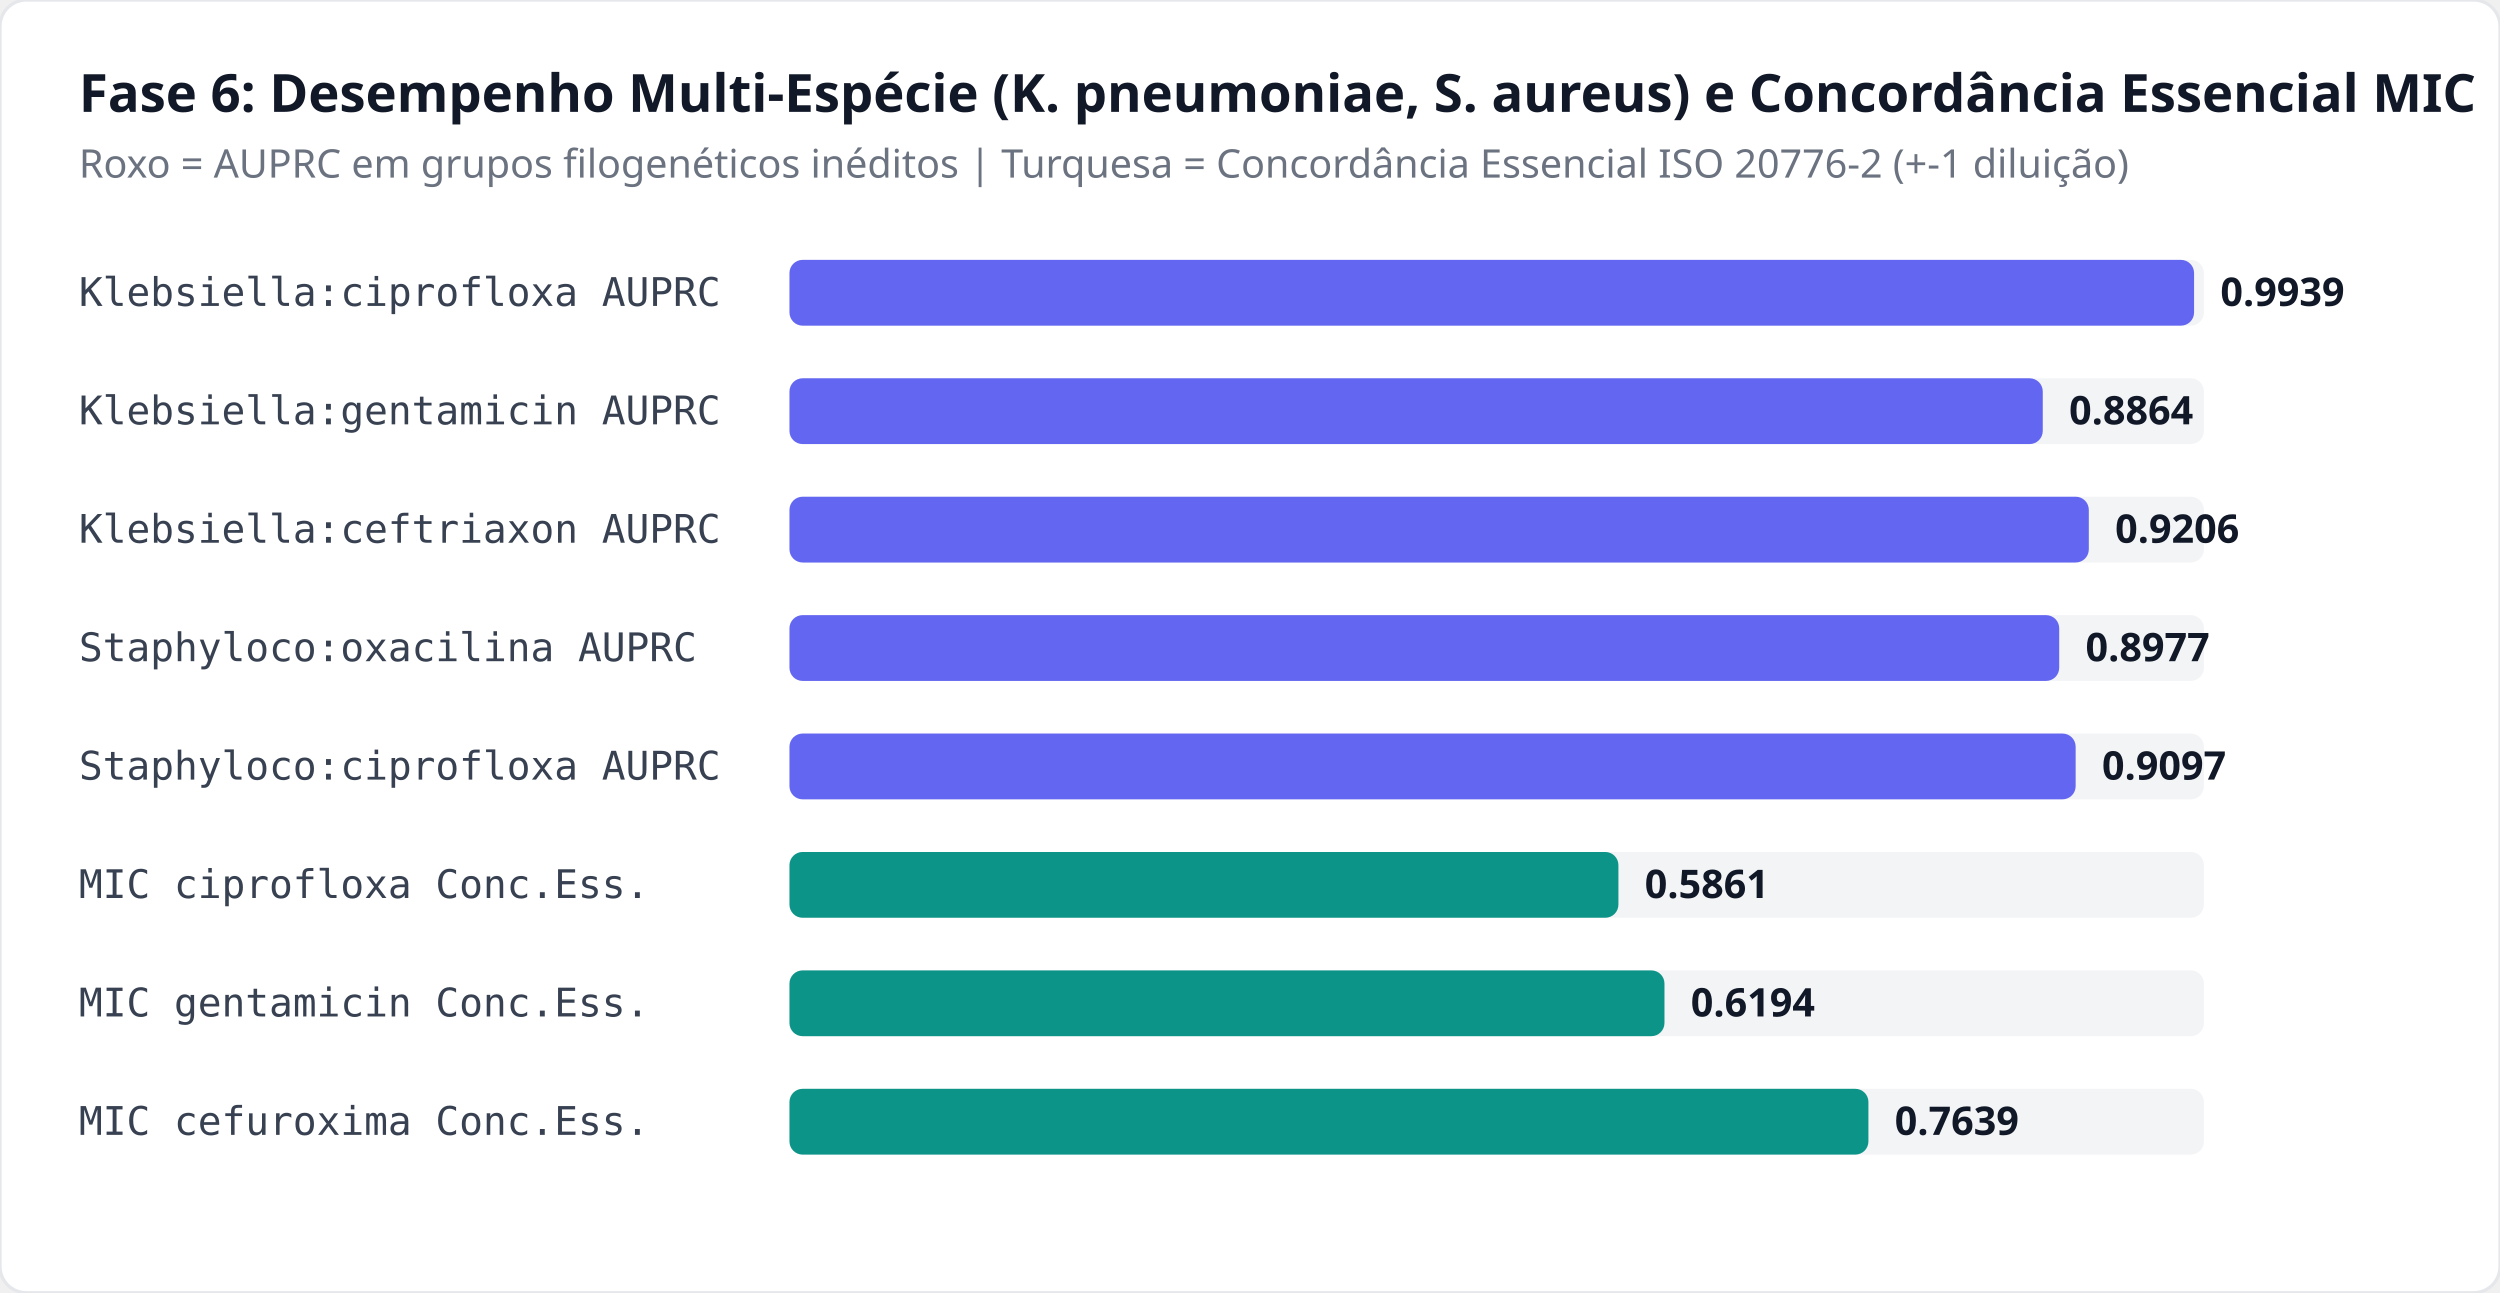
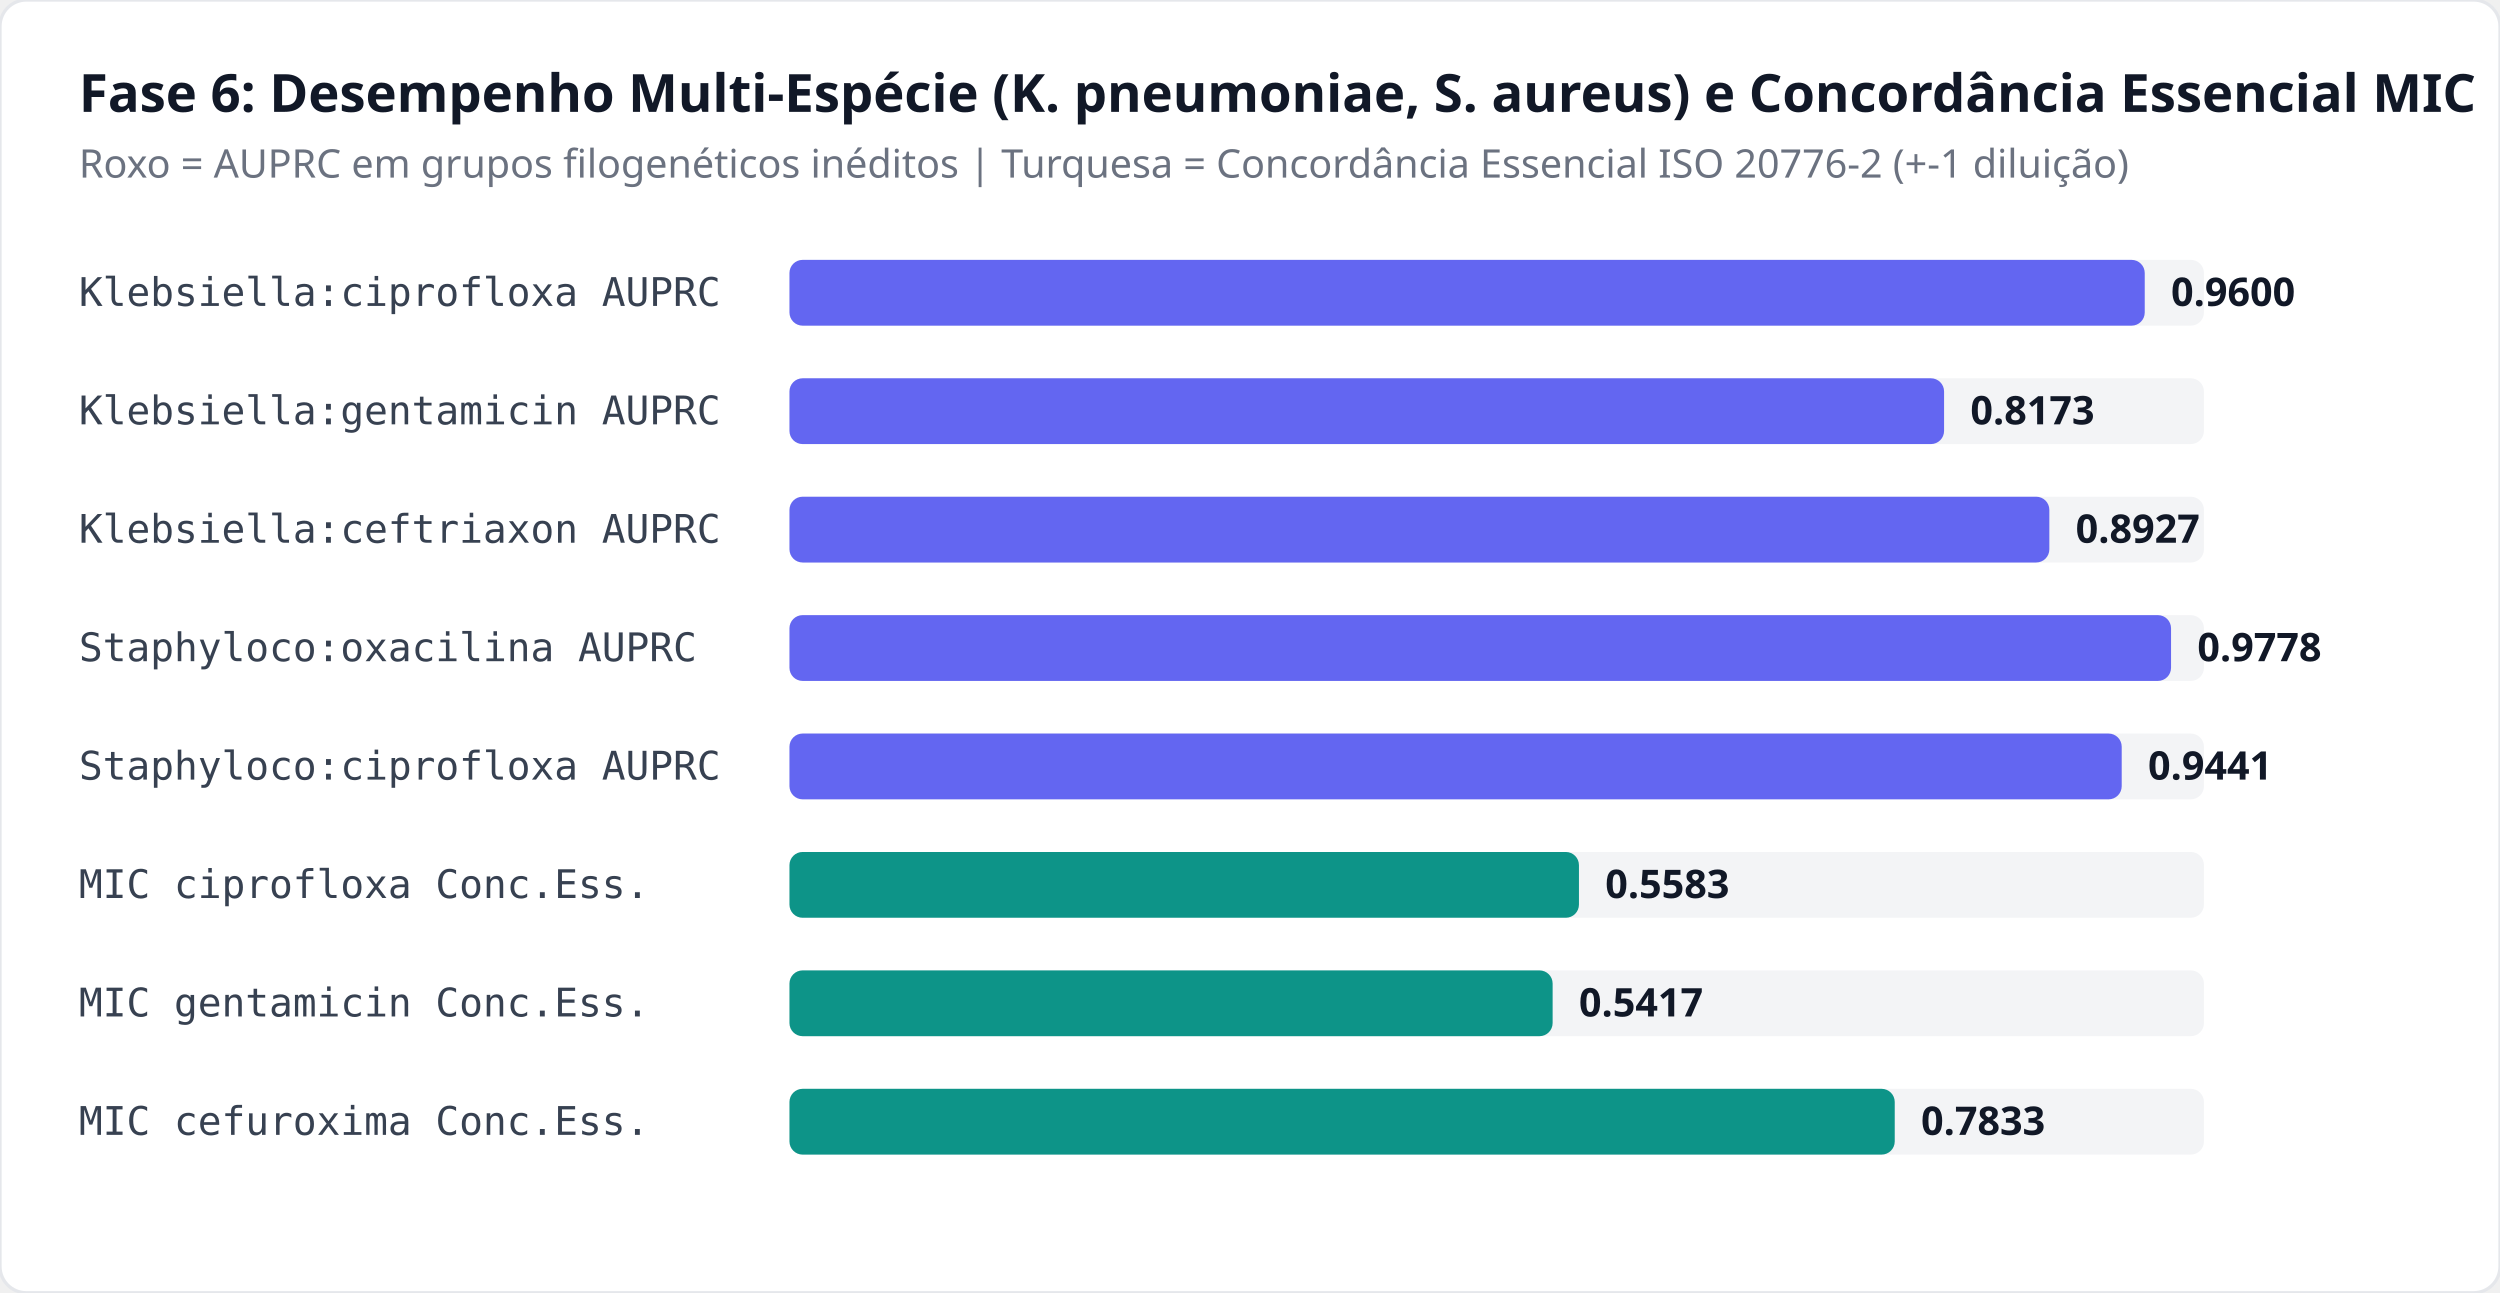
<svg xmlns="http://www.w3.org/2000/svg" viewBox="0 0 760 393" width="100%" height="393">
  <rect width="100%" height="100%" fill="#ffffff" rx="8" stroke="#e5e7eb" />
  <text x="24" y="34" font-family="system-ui, sans-serif" font-size="16" font-weight="700" fill="#111827">Fase 6: Desempenho Multi-Espécie (K. pneumoniae, S. aureus) e Concordância Essencial MIC</text>
  <text x="24" y="54" font-family="system-ui, sans-serif" font-size="12" fill="#6b7280">Roxo = AUPRC em grupos filogenéticos inéditos | Turquesa = Concordância Essencial ISO 20776-2 (+-1 diluição)</text>
  <text x="24" y="93" font-family="monospace" font-size="12" fill="#374151">Klebsiella:ciprofloxa AUPRC</text>
  <rect x="240" y="79" width="430" height="20" fill="#f3f4f6" rx="4" />
-   <rect x="240" y="79" width="427" height="20" fill="#6366f1" rx="4" />
-   <text x="675" y="93" font-family="system-ui, sans-serif" font-size="12" font-weight="600" fill="#111827">0.9939</text>
+   <rect x="240" y="79" width="412" height="20" fill="#6366f1" rx="4" />
+   <text x="660" y="93" font-family="system-ui, sans-serif" font-size="12" font-weight="600" fill="#111827">0.9600</text>
  <text x="24" y="129" font-family="monospace" font-size="12" fill="#374151">Klebsiella:gentamicin AUPRC</text>
  <rect x="240" y="115" width="430" height="20" fill="#f3f4f6" rx="4" />
-   <rect x="240" y="115" width="381" height="20" fill="#6366f1" rx="4" />
-   <text x="629" y="129" font-family="system-ui, sans-serif" font-size="12" font-weight="600" fill="#111827">0.8864</text>
+   <rect x="240" y="115" width="351" height="20" fill="#6366f1" rx="4" />
+   <text x="599" y="129" font-family="system-ui, sans-serif" font-size="12" font-weight="600" fill="#111827">0.8173</text>
  <text x="24" y="165" font-family="monospace" font-size="12" fill="#374151">Klebsiella:ceftriaxon AUPRC</text>
  <rect x="240" y="151" width="430" height="20" fill="#f3f4f6" rx="4" />
-   <rect x="240" y="151" width="395" height="20" fill="#6366f1" rx="4" />
-   <text x="643" y="165" font-family="system-ui, sans-serif" font-size="12" font-weight="600" fill="#111827">0.9206</text>
+   <rect x="240" y="151" width="383" height="20" fill="#6366f1" rx="4" />
+   <text x="631" y="165" font-family="system-ui, sans-serif" font-size="12" font-weight="600" fill="#111827">0.8927</text>
  <text x="24" y="201" font-family="monospace" font-size="12" fill="#374151">Staphyloco:oxacilina AUPRC</text>
  <rect x="240" y="187" width="430" height="20" fill="#f3f4f6" rx="4" />
-   <rect x="240" y="187" width="386" height="20" fill="#6366f1" rx="4" />
-   <text x="634" y="201" font-family="system-ui, sans-serif" font-size="12" font-weight="600" fill="#111827">0.8977</text>
+   <rect x="240" y="187" width="420" height="20" fill="#6366f1" rx="4" />
+   <text x="668" y="201" font-family="system-ui, sans-serif" font-size="12" font-weight="600" fill="#111827">0.9778</text>
  <text x="24" y="237" font-family="monospace" font-size="12" fill="#374151">Staphyloco:ciprofloxa AUPRC</text>
  <rect x="240" y="223" width="430" height="20" fill="#f3f4f6" rx="4" />
-   <rect x="240" y="223" width="391" height="20" fill="#6366f1" rx="4" />
-   <text x="639" y="237" font-family="system-ui, sans-serif" font-size="12" font-weight="600" fill="#111827">0.9097</text>
+   <rect x="240" y="223" width="405" height="20" fill="#6366f1" rx="4" />
+   <text x="653" y="237" font-family="system-ui, sans-serif" font-size="12" font-weight="600" fill="#111827">0.9441</text>
  <text x="24" y="273" font-family="monospace" font-size="12" fill="#374151">MIC ciprofloxa Conc.Ess.</text>
  <rect x="240" y="259" width="430" height="20" fill="#f3f4f6" rx="4" />
-   <rect x="240" y="259" width="252" height="20" fill="#0d9488" rx="4" />
-   <text x="500" y="273" font-family="system-ui, sans-serif" font-size="12" font-weight="600" fill="#111827">0.5861</text>
+   <rect x="240" y="259" width="240" height="20" fill="#0d9488" rx="4" />
+   <text x="488" y="273" font-family="system-ui, sans-serif" font-size="12" font-weight="600" fill="#111827">0.5583</text>
  <text x="24" y="309" font-family="monospace" font-size="12" fill="#374151">MIC gentamicin Conc.Ess.</text>
  <rect x="240" y="295" width="430" height="20" fill="#f3f4f6" rx="4" />
-   <rect x="240" y="295" width="266" height="20" fill="#0d9488" rx="4" />
-   <text x="514" y="309" font-family="system-ui, sans-serif" font-size="12" font-weight="600" fill="#111827">0.6194</text>
+   <rect x="240" y="295" width="232" height="20" fill="#0d9488" rx="4" />
+   <text x="480" y="309" font-family="system-ui, sans-serif" font-size="12" font-weight="600" fill="#111827">0.5417</text>
  <text x="24" y="345" font-family="monospace" font-size="12" fill="#374151">MIC cefuroxima Conc.Ess.</text>
  <rect x="240" y="331" width="430" height="20" fill="#f3f4f6" rx="4" />
-   <rect x="240" y="331" width="328" height="20" fill="#0d9488" rx="4" />
-   <text x="576" y="345" font-family="system-ui, sans-serif" font-size="12" font-weight="600" fill="#111827">0.7639</text>
+   <rect x="240" y="331" width="336" height="20" fill="#0d9488" rx="4" />
+   <text x="584" y="345" font-family="system-ui, sans-serif" font-size="12" font-weight="600" fill="#111827">0.7833</text>
</svg>
